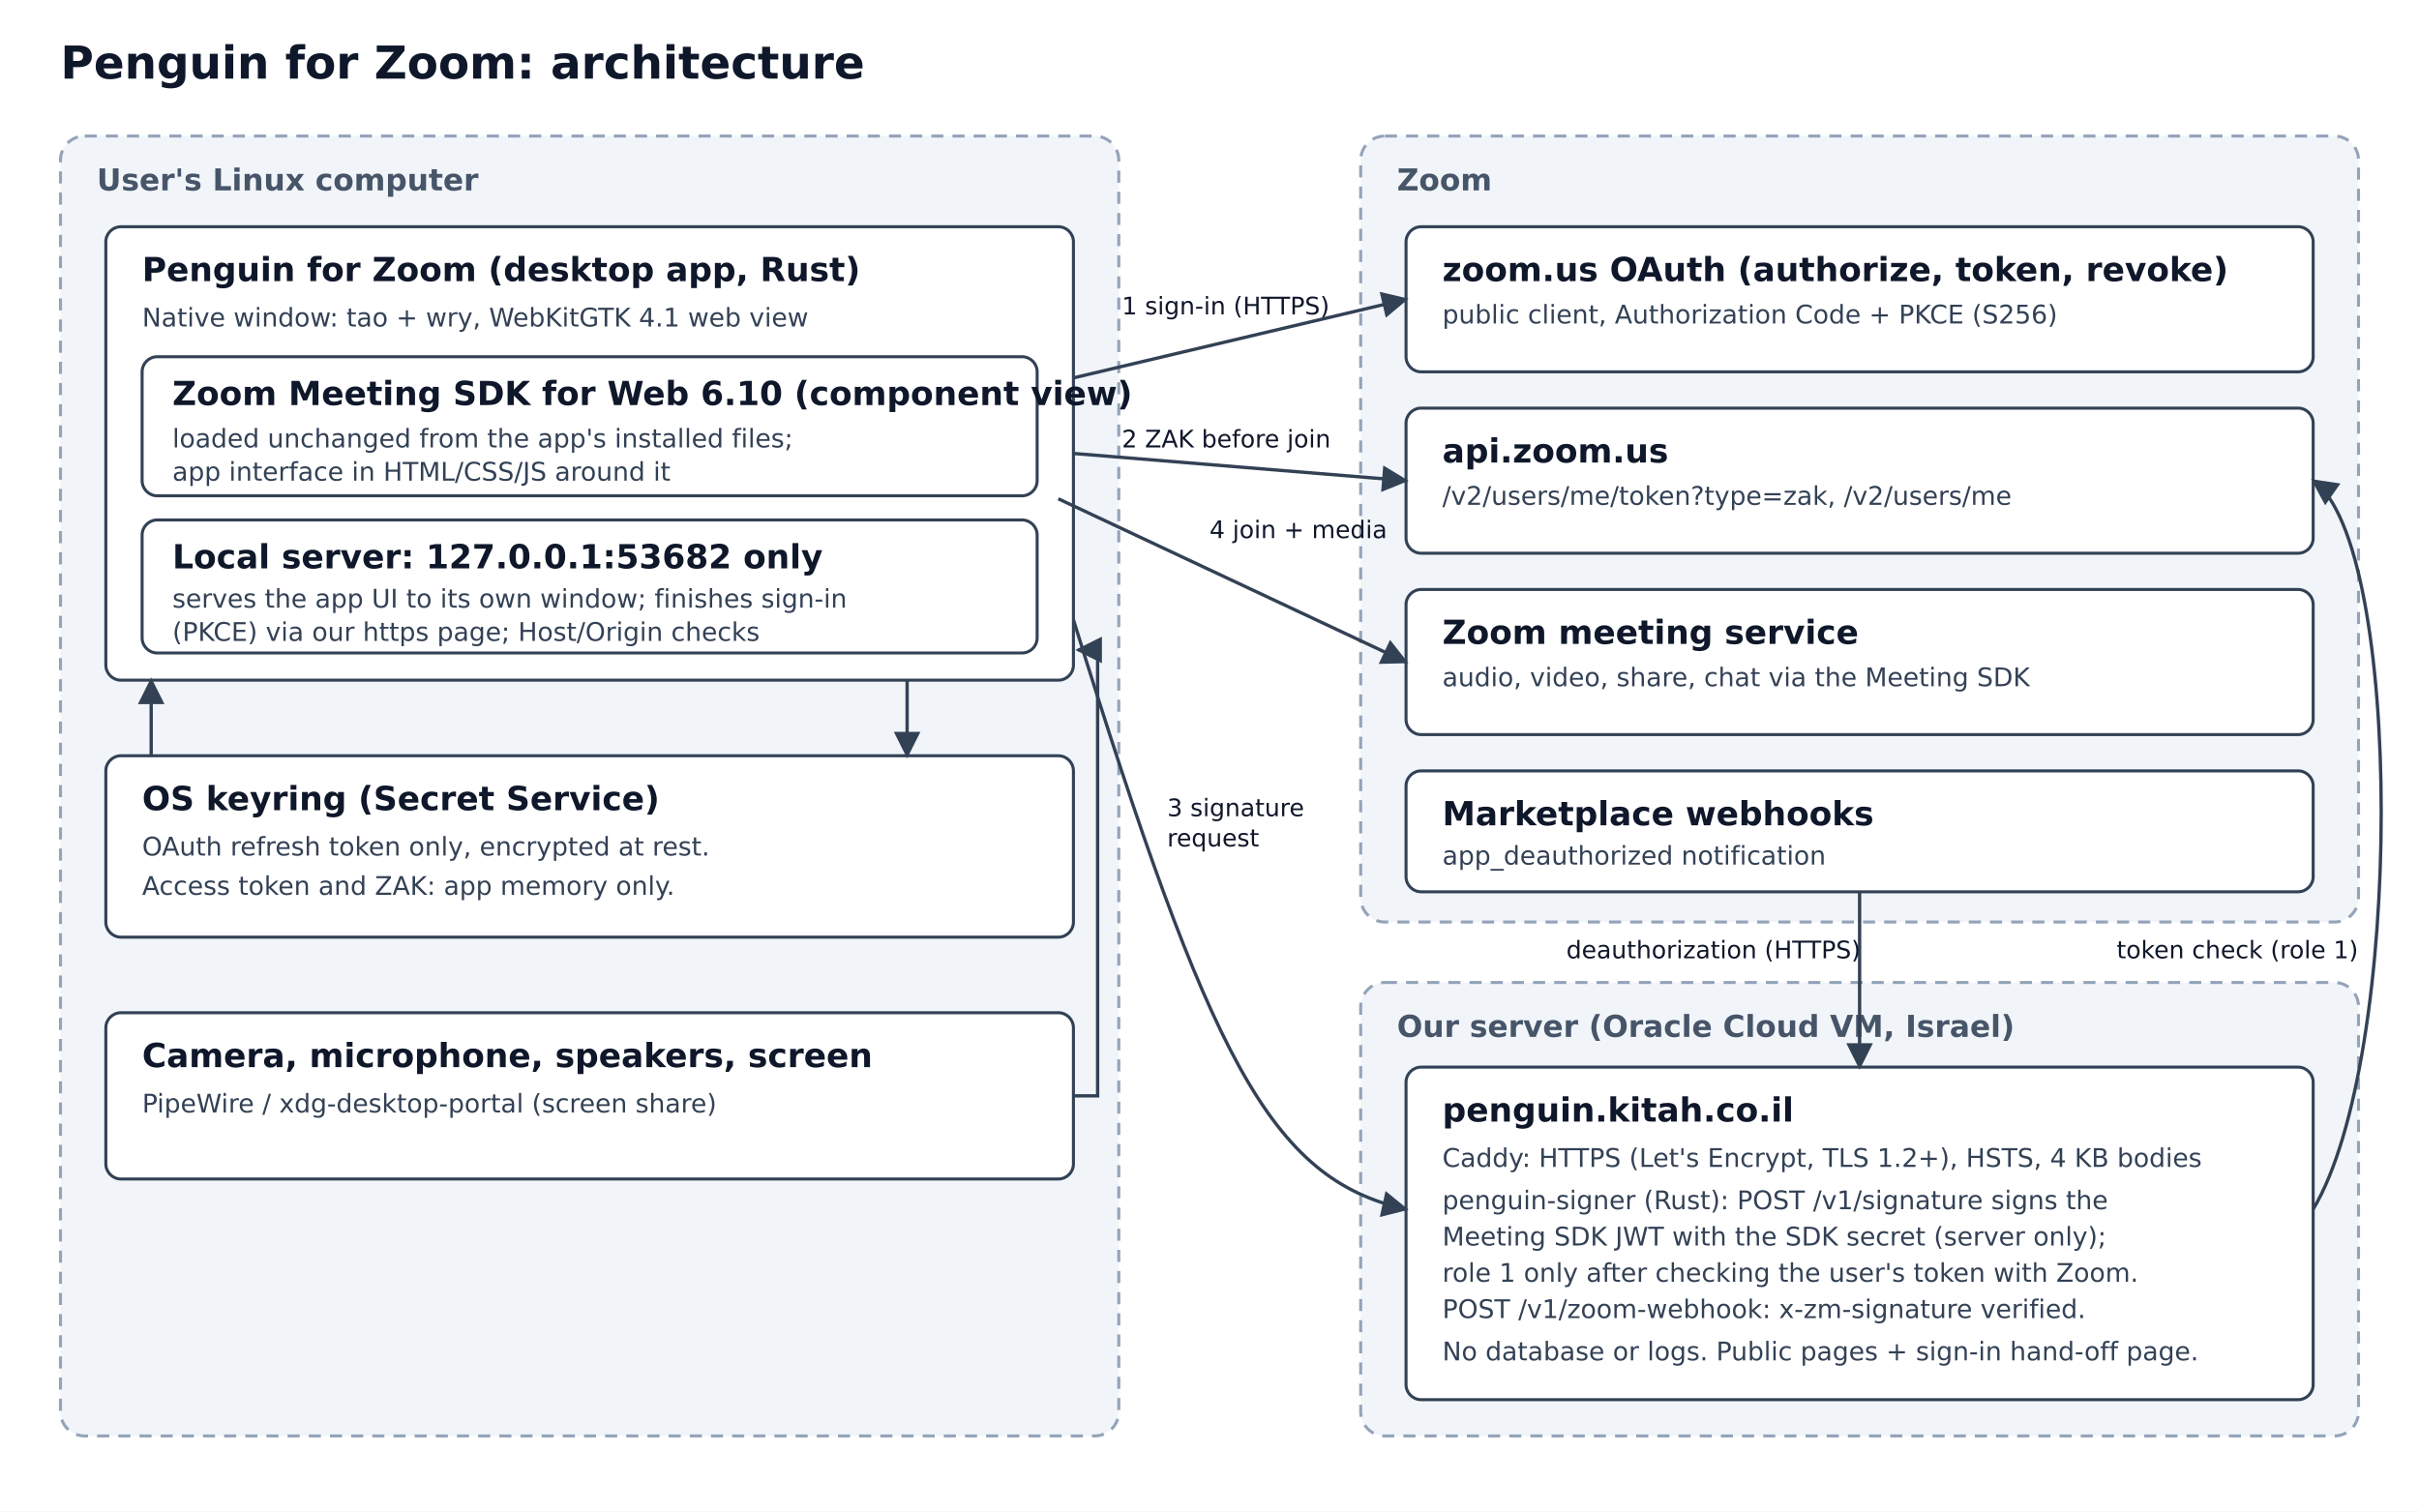
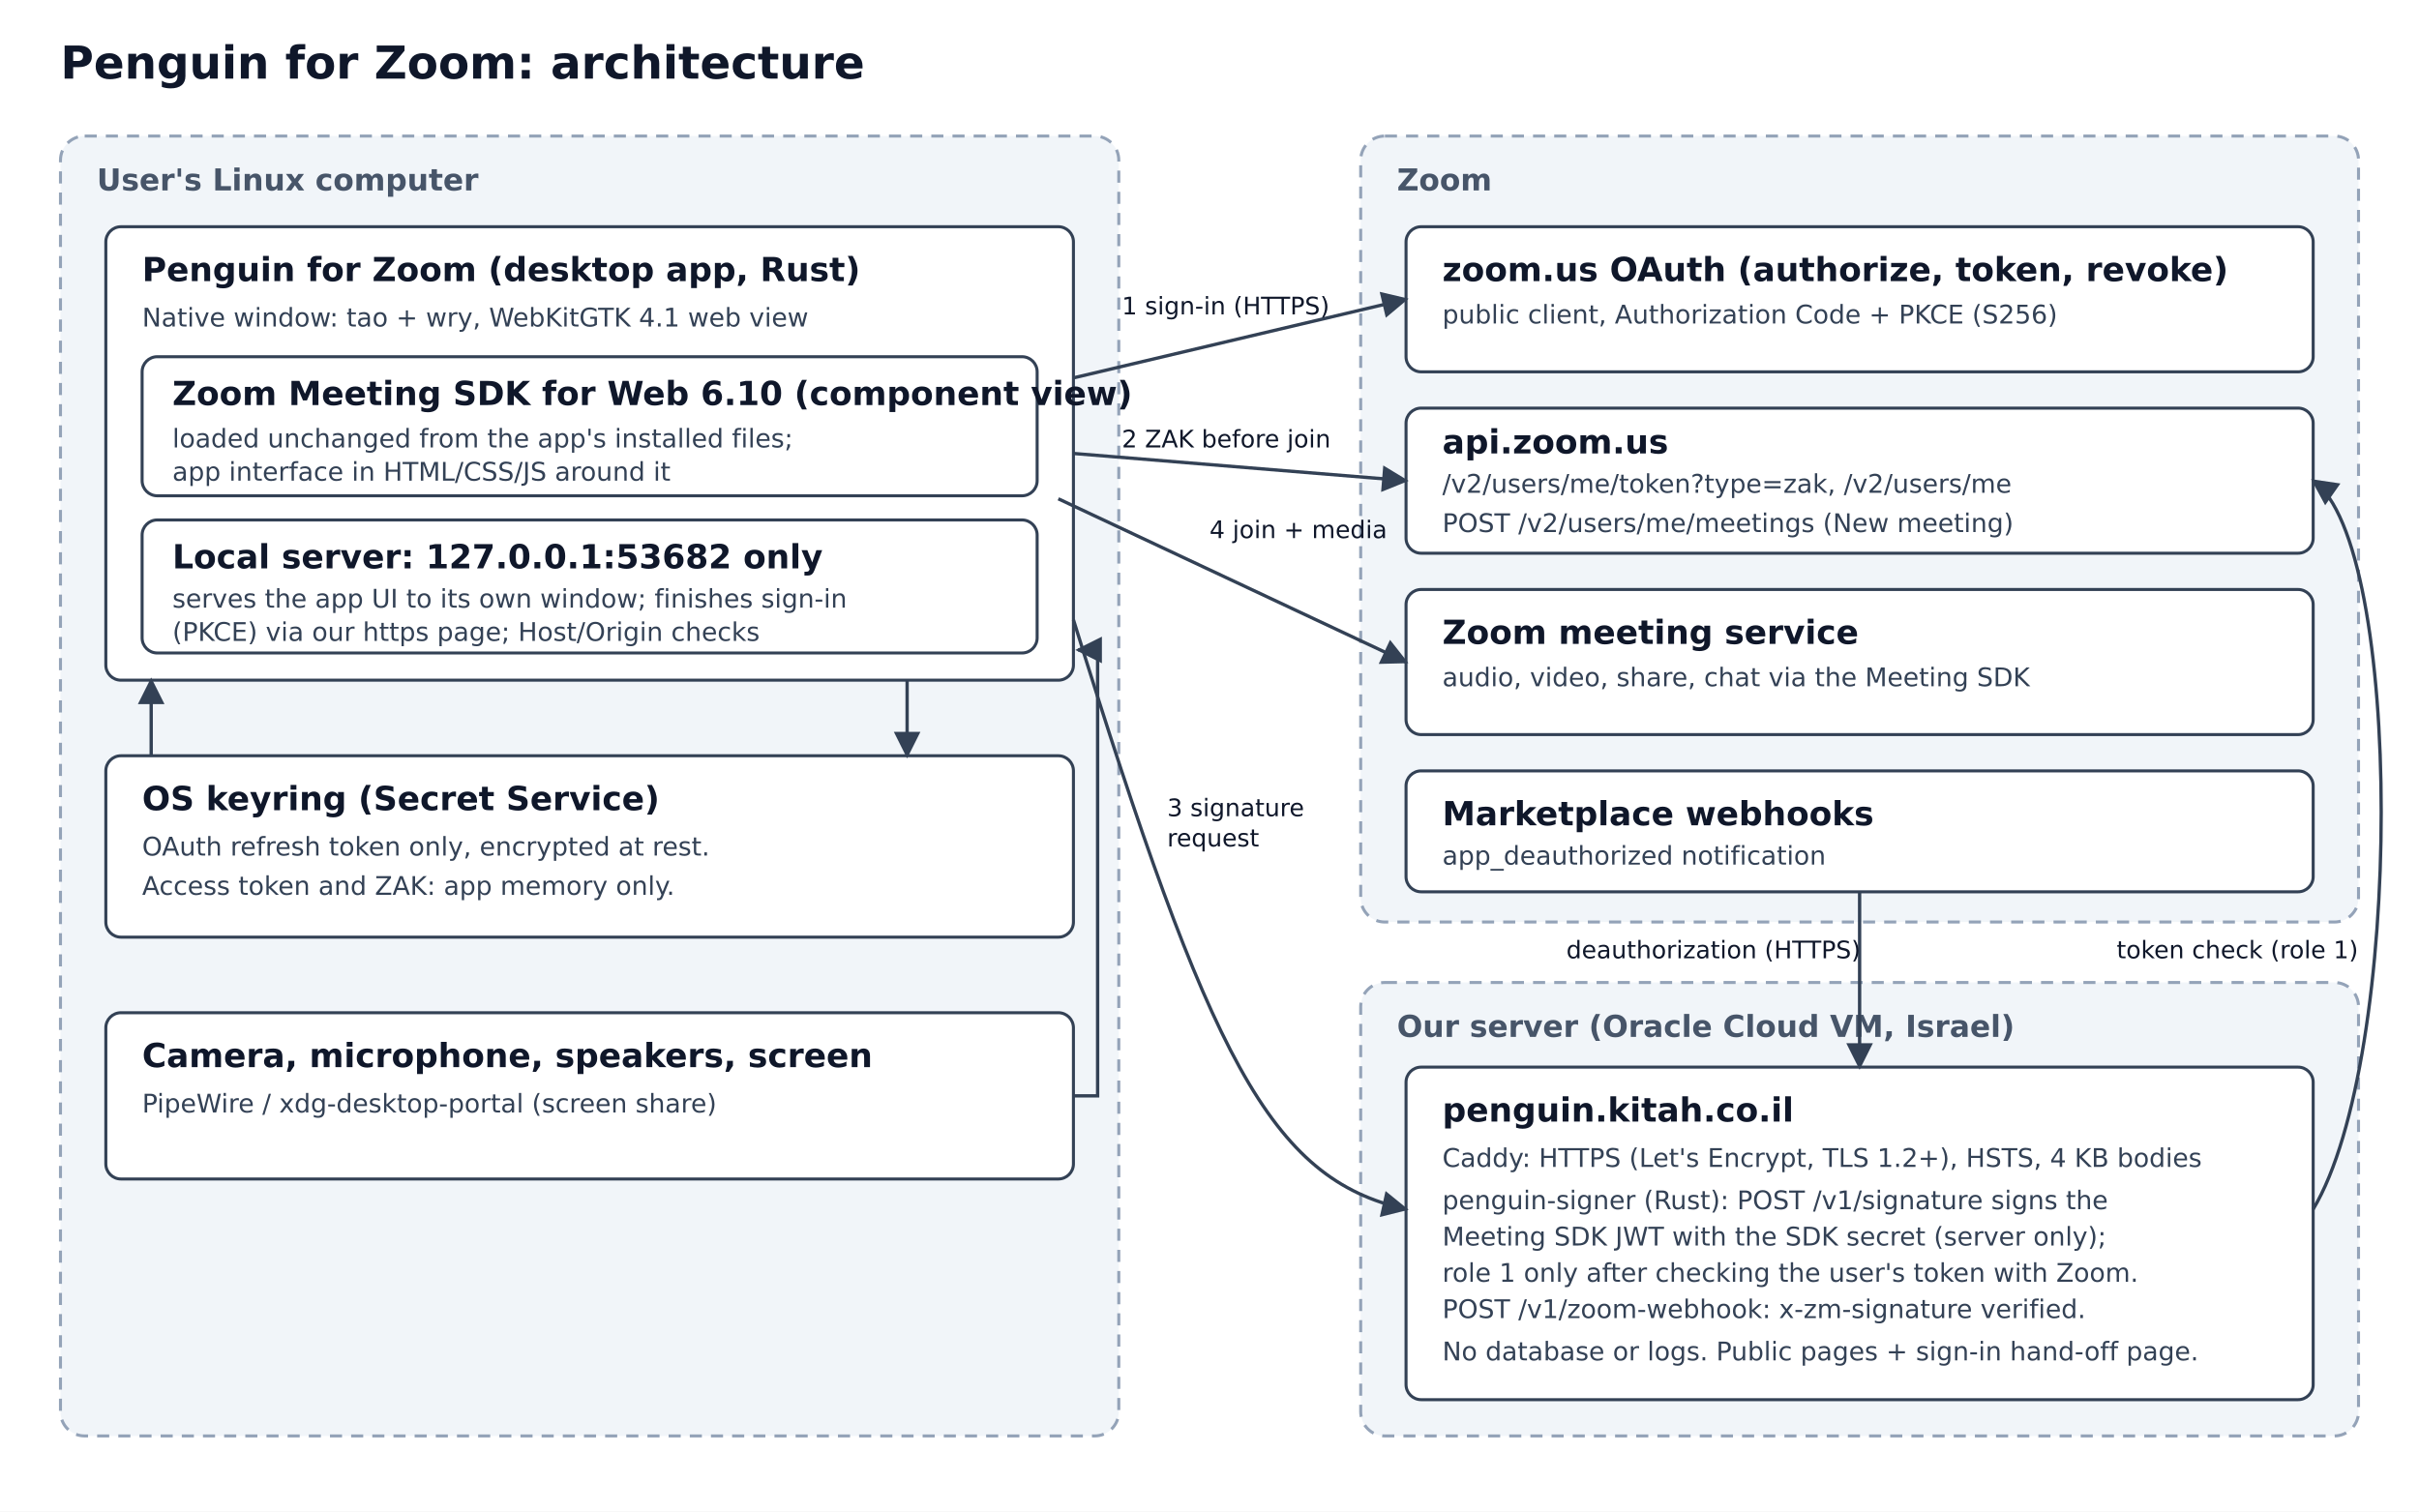
<svg xmlns="http://www.w3.org/2000/svg" width="1600" height="1000" viewBox="0 0 1600 1000" font-family="DejaVu Sans, sans-serif">
  <defs>
    <marker id="a" viewBox="0 0 10 10" refX="9" refY="5" markerWidth="8" markerHeight="8" orient="auto-start-reverse">
      <path d="M0,0 L10,5 L0,10 z" fill="#334155" />
    </marker>
    <style>
      .box{fill:#fff;stroke:#334155;stroke-width:2;rx:10}
      .zone{fill:#f1f5f9;stroke:#94a3b8;stroke-width:2;stroke-dasharray:8 6}
      .t{font-size:22px;font-weight:700;fill:#0f172a}
      .s{font-size:17px;fill:#334155}
      .z{font-size:20px;font-weight:700;fill:#475569}
      .l{font-size:16px;fill:#0f172a}
      .ln{stroke:#334155;stroke-width:2.2;fill:none;marker-end:url(#a)}
    </style>
  </defs>
  <rect width="1600" height="1000" fill="#ffffff" />
  <text x="40" y="52" font-size="30" font-weight="700" fill="#0f172a">Penguin for Zoom: architecture</text>
  <rect class="zone" x="40" y="90" width="700" height="860" rx="16" />
  <text class="z" x="64" y="126">User's Linux computer</text>
  <rect class="box" x="70" y="150" width="640" height="300" />
  <text class="t" x="94" y="186">Penguin for Zoom (desktop app, Rust)</text>
  <text class="s" x="94" y="216">Native window: tao + wry, WebKitGTK 4.1 web view</text>
  <rect class="box" x="94" y="236" width="592" height="92" />
  <text class="t" x="114" y="268" font-size="19">Zoom Meeting SDK for Web 6.10 (component view)</text>
  <text class="s" x="114" y="296">loaded unchanged from the app's installed files;</text>
  <text class="s" x="114" y="318">app interface in HTML/CSS/JS around it</text>
  <rect class="box" x="94" y="344" width="592" height="88" />
  <text class="t" x="114" y="376" font-size="19">Local server: 127.0.0.1:53682 only</text>
  <text class="s" x="114" y="402">serves the app UI to its own window; finishes sign-in</text>
  <text class="s" x="114" y="424">(PKCE) via our https page; Host/Origin checks</text>
  <rect class="box" x="70" y="500" width="640" height="120" />
  <text class="t" x="94" y="536">OS keyring (Secret Service)</text>
  <text class="s" x="94" y="566">OAuth refresh token only, encrypted at rest.</text>
  <text class="s" x="94" y="592">Access token and ZAK: app memory only.</text>
  <rect class="box" x="70" y="670" width="640" height="110" />
  <text class="t" x="94" y="706">Camera, microphone, speakers, screen</text>
  <text class="s" x="94" y="736">PipeWire / xdg-desktop-portal (screen share)</text>
  <path class="ln" d="M600,450 L600,500" />
  <path class="ln" d="M710,725 L726,725 L726,430 L713,430" />
  <path class="ln" d="M100,500 L100,450" />
  <rect class="zone" x="900" y="90" width="660" height="520" rx="16" />
  <text class="z" x="924" y="126">Zoom</text>
  <rect class="box" x="930" y="150" width="600" height="96" />
  <text class="t" x="954" y="186">zoom.us OAuth (authorize, token, revoke)</text>
  <text class="s" x="954" y="214">public client, Authorization Code + PKCE (S256)</text>
  <rect class="box" x="930" y="270" width="600" height="96" />
-   <text class="t" x="954" y="306">api.zoom.us</text>
-   <text class="s" x="954" y="334">/v2/users/me/token?type=zak, /v2/users/me</text>
+   <text class="t" x="954" y="300">api.zoom.us</text>
+   <text class="s" x="954" y="326">/v2/users/me/token?type=zak, /v2/users/me</text>
+   <text class="s" x="954" y="352">POST /v2/users/me/meetings (New meeting)</text>
  <rect class="box" x="930" y="390" width="600" height="96" />
  <text class="t" x="954" y="426">Zoom meeting service</text>
  <text class="s" x="954" y="454">audio, video, share, chat via the Meeting SDK</text>
  <rect class="box" x="930" y="510" width="600" height="80" />
  <text class="t" x="954" y="546">Marketplace webhooks</text>
  <text class="s" x="954" y="572">app_deauthorized notification</text>
  <rect class="zone" x="900" y="650" width="660" height="300" rx="16" />
  <text class="z" x="924" y="686">Our server (Oracle Cloud VM, Israel)</text>
  <rect class="box" x="930" y="706" width="600" height="220" />
  <text class="t" x="954" y="742">penguin.kitah.co.il</text>
  <text class="s" x="954" y="772">Caddy: HTTPS (Let's Encrypt, TLS 1.2+), HSTS, 4 KB bodies</text>
  <text class="s" x="954" y="800">penguin-signer (Rust): POST /v1/signature signs the</text>
  <text class="s" x="954" y="824">Meeting SDK JWT with the SDK secret (server only);</text>
  <text class="s" x="954" y="848">role 1 only after checking the user's token with Zoom.</text>
  <text class="s" x="954" y="872">POST /v1/zoom-webhook: x-zm-signature verified.</text>
  <text class="s" x="954" y="900">No database or logs. Public pages + sign-in hand-off page.</text>
  <path class="ln" d="M710,250 L930,198" />
  <text class="l" x="742" y="208">1 sign-in (HTTPS)</text>
  <path class="ln" d="M710,300 L930,318" />
  <text class="l" x="742" y="296">2 ZAK before join</text>
  <path class="ln" d="M710,410 C800,700 840,780 930,800" />
  <text class="l" x="772" y="540">3 signature</text>
  <text class="l" x="772" y="560">request</text>
  <path class="ln" d="M700,330 L930,438" />
  <text class="l" x="800" y="356">4 join + media</text>
  <path class="ln" d="M1230,590 L1230,706" />
  <text class="l" x="1036" y="634">deauthorization (HTTPS)</text>
  <path class="ln" d="M1530,800 C1590,700 1590,360 1530,318" />
  <text class="l" x="1400" y="634">token check (role 1)</text>
</svg>
